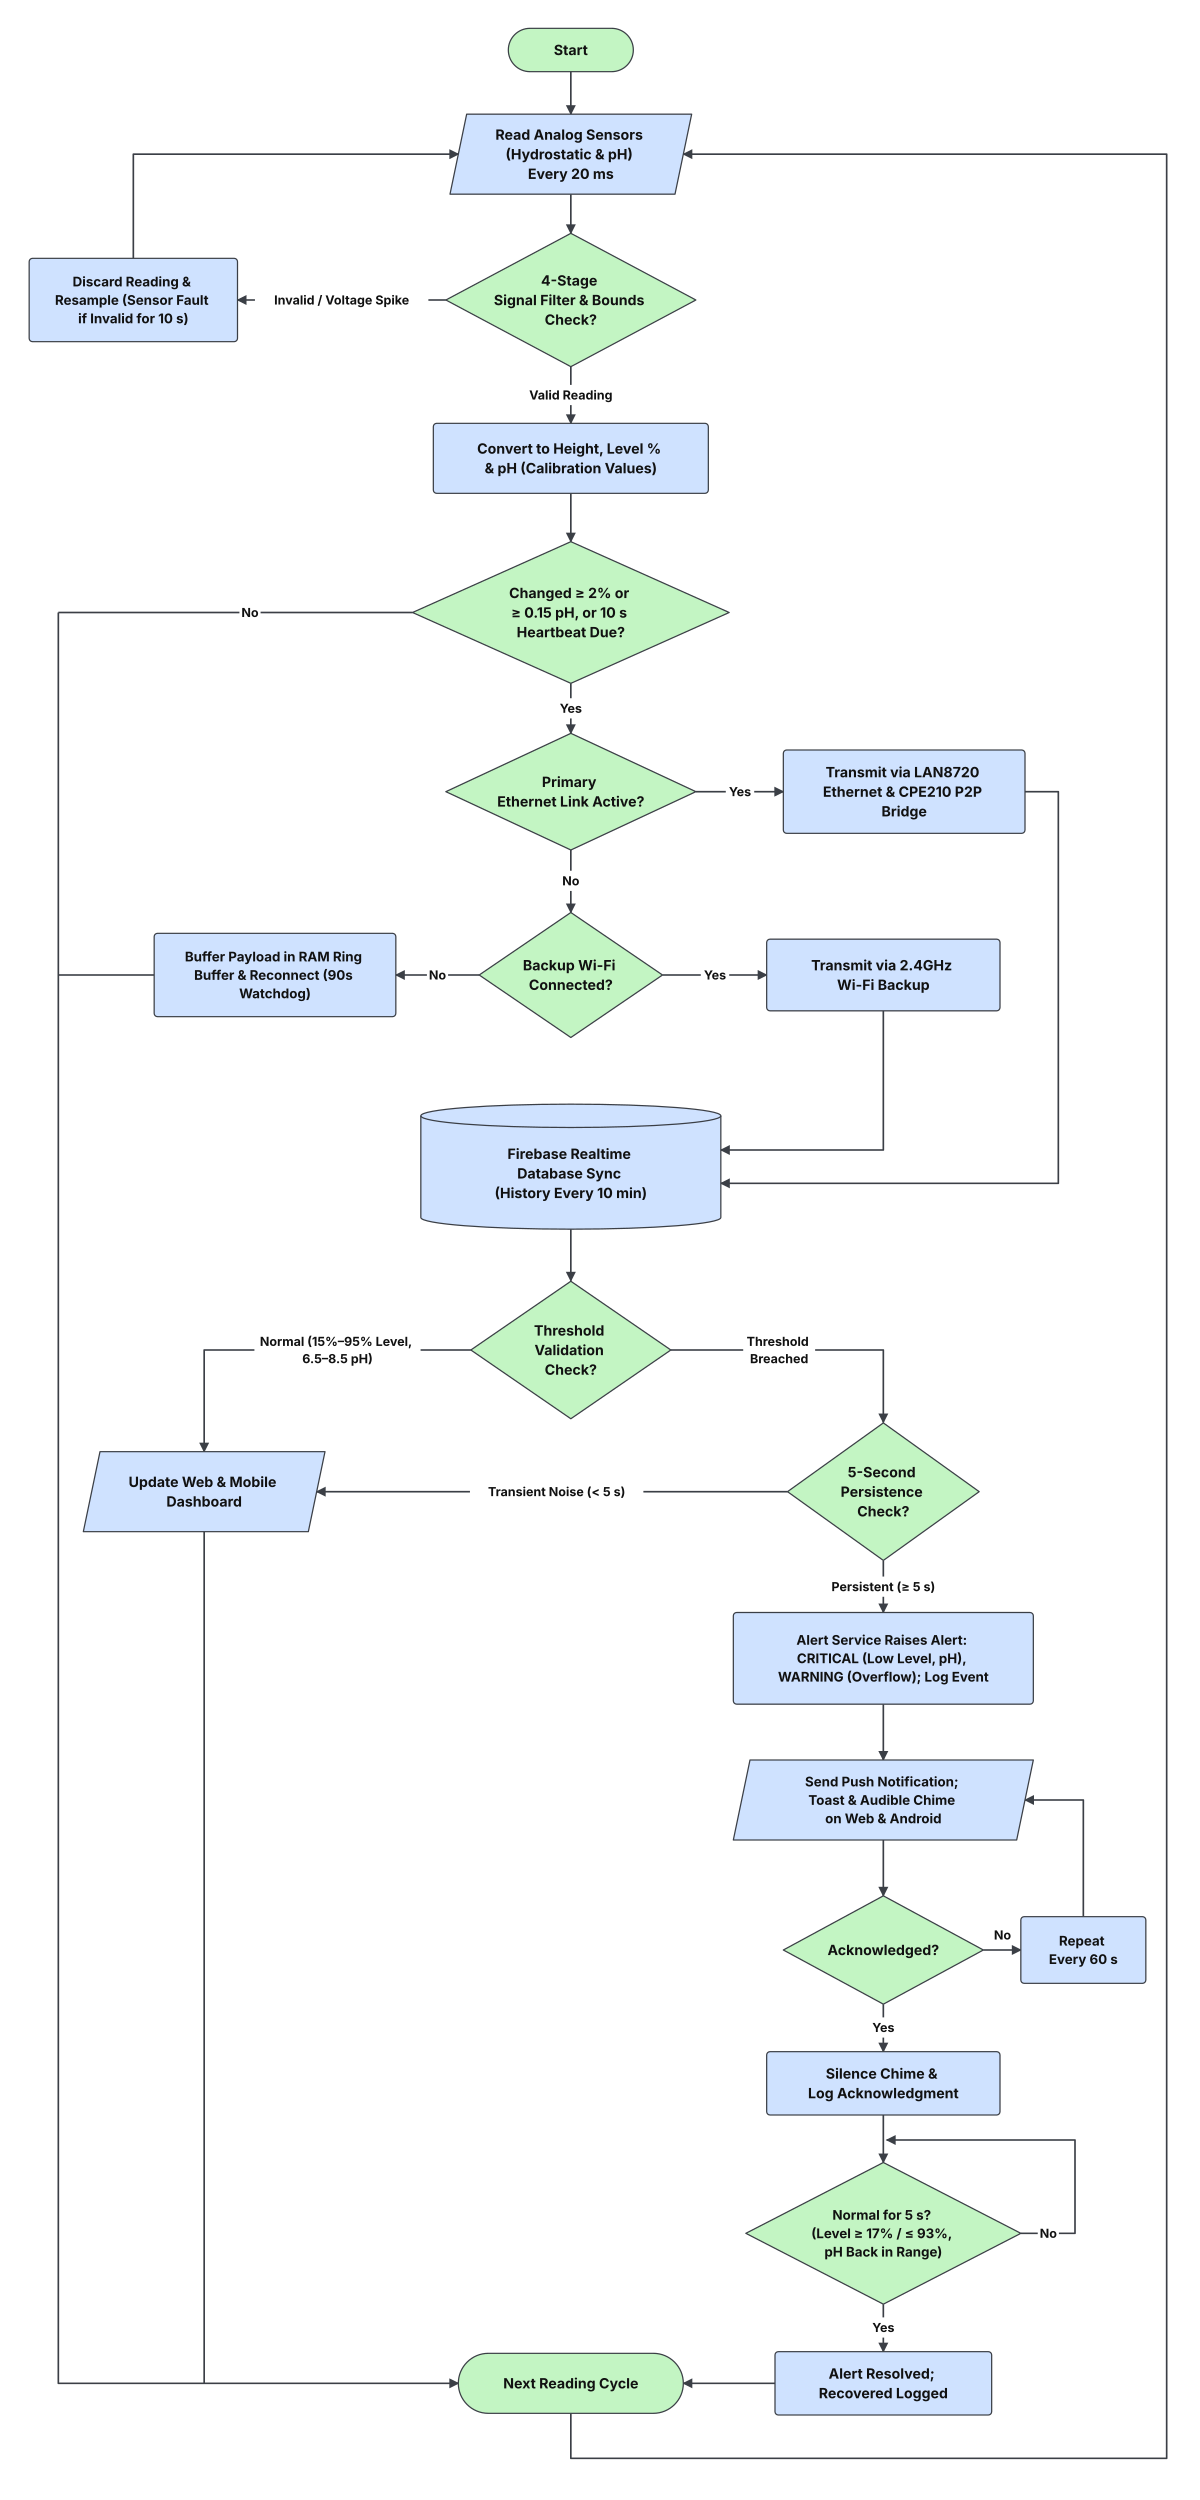
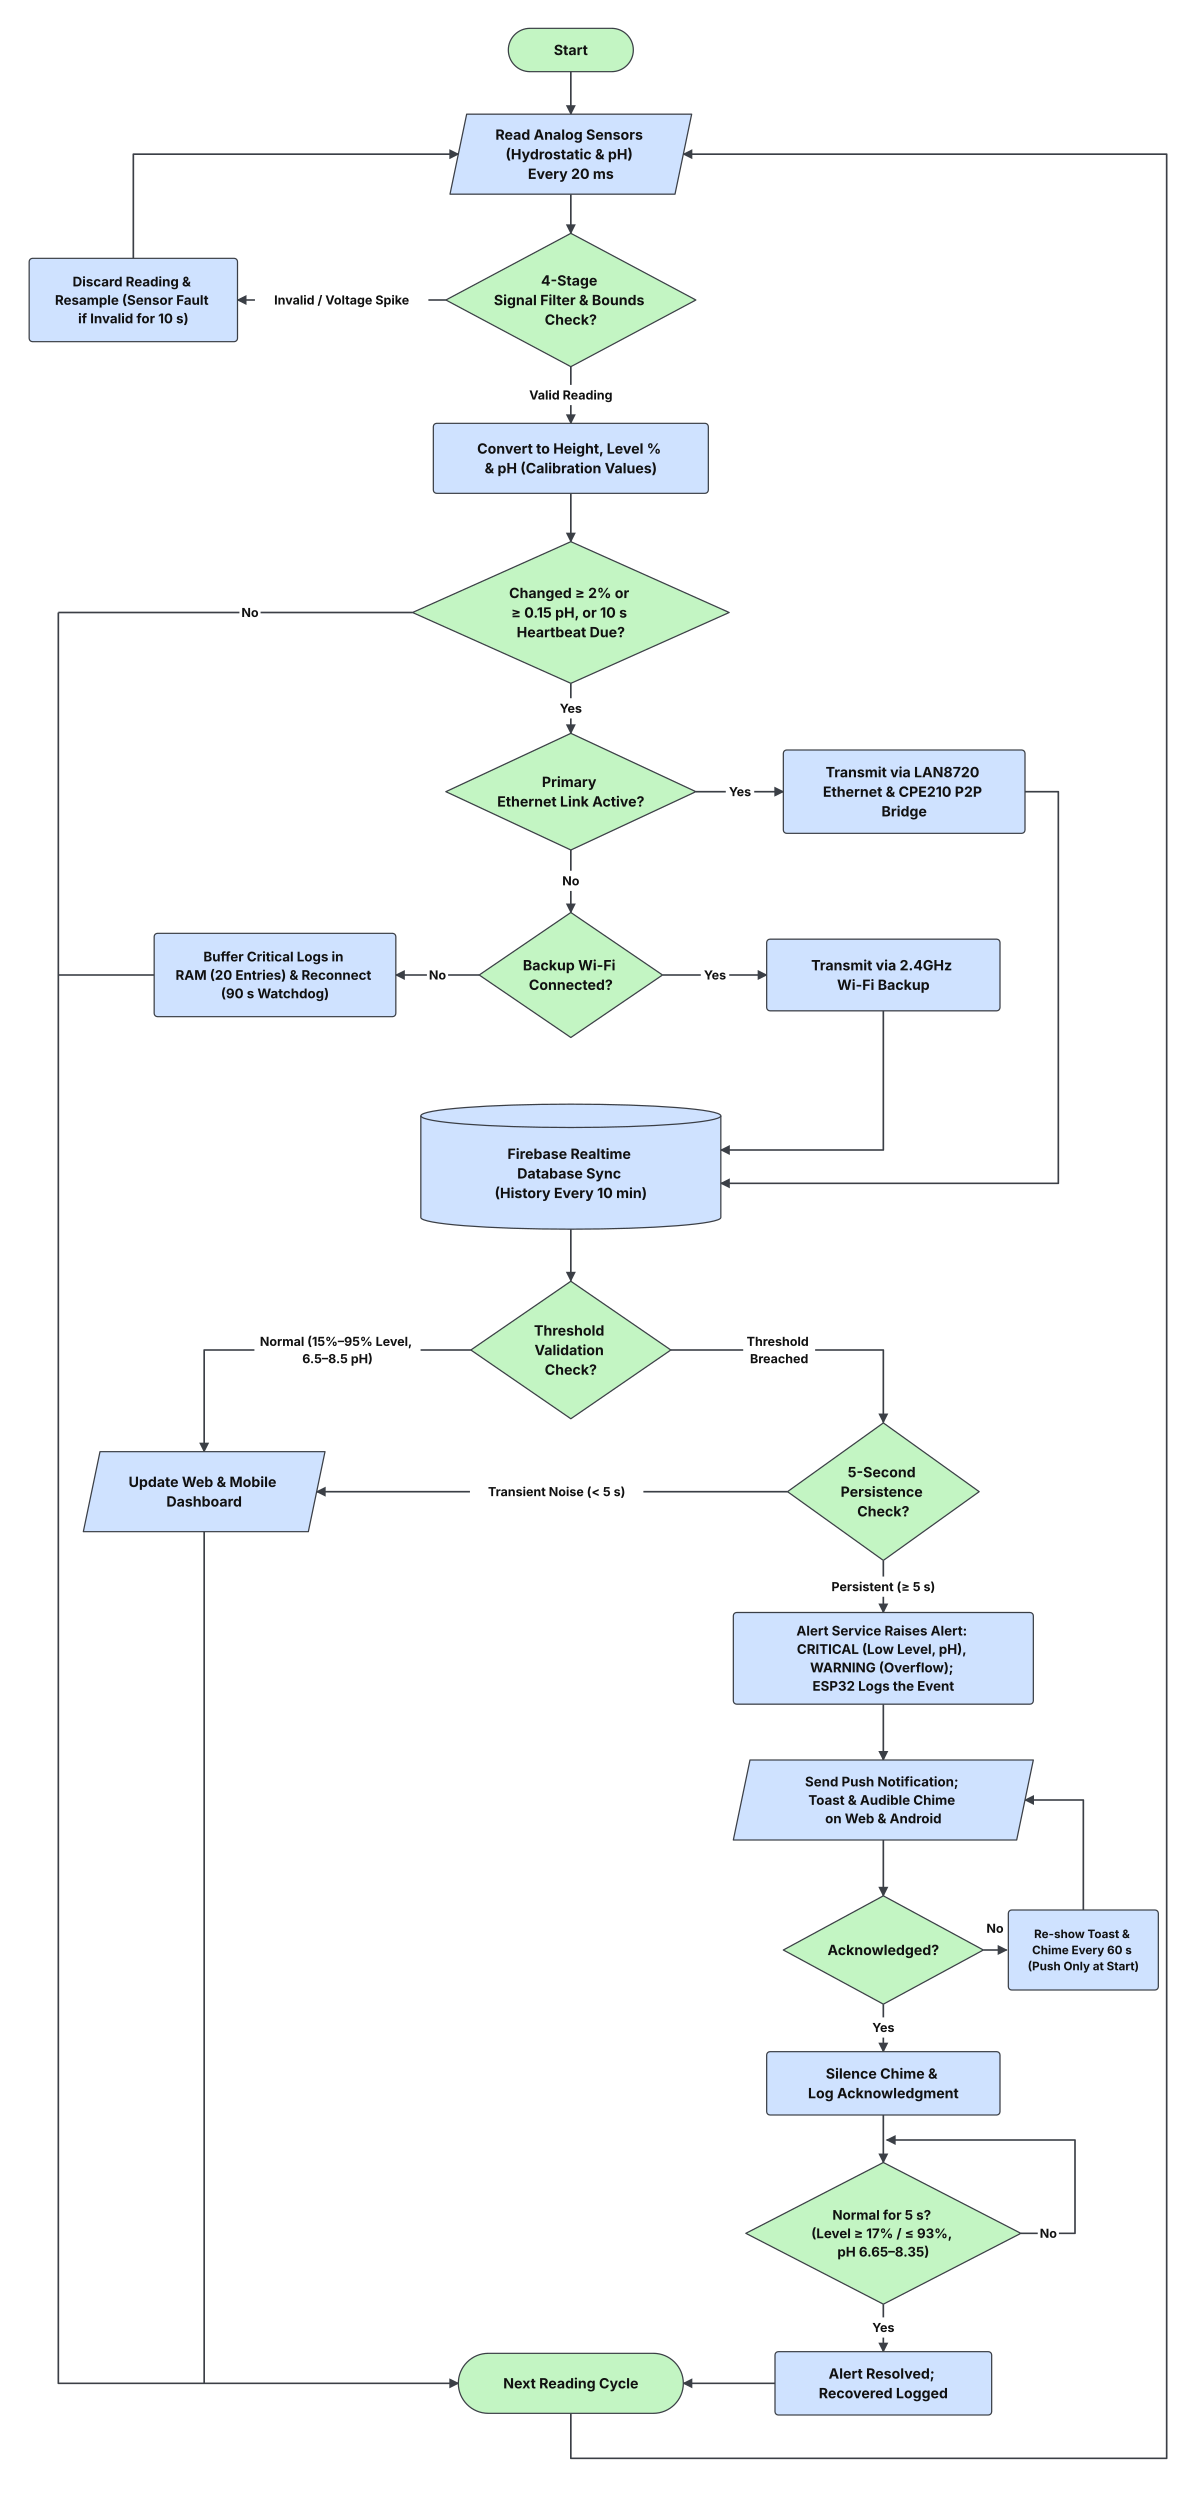
<svg xmlns="http://www.w3.org/2000/svg" width="1440" height="3000" viewBox="0 0 1440 3000">
  <rect width="1440" height="3000" fill="#FFFFFF" />
  <defs>
    <marker id="ah" viewBox="0 0 10 10" refX="9" refY="5" markerWidth="6" markerHeight="6" orient="auto-start-reverse">
      <path d="M0,0 L10,5 L0,10 z" fill="#3B3F46" />
    </marker>
    <marker id="ahs" viewBox="0 0 10 10" refX="9" refY="5" markerWidth="9" markerHeight="9" orient="auto-start-reverse">
      <path d="M0,0 L10,5 L0,10 z" fill="#3B3F46" />
    </marker>
  </defs>
  <polyline points="685,86 685,137" fill="none" stroke="#3B3F46" stroke-width="2" stroke-linejoin="round" marker-end="url(#ah)" />
  <polyline points="685,233 685,280" fill="none" stroke="#3B3F46" stroke-width="2" stroke-linejoin="round" marker-end="url(#ah)" />
  <polyline points="535,360 285,360" fill="none" stroke="#3B3F46" stroke-width="2" stroke-linejoin="round" marker-end="url(#ah)" />
  <polyline points="160,310 160,185 550,185" fill="none" stroke="#3B3F46" stroke-width="2" stroke-linejoin="round" marker-end="url(#ah)" />
  <polyline points="685,440 685,508" fill="none" stroke="#3B3F46" stroke-width="2" stroke-linejoin="round" marker-end="url(#ah)" />
  <polyline points="685,592 685,650" fill="none" stroke="#3B3F46" stroke-width="2" stroke-linejoin="round" marker-end="url(#ah)" />
  <polyline points="495,735 70,735" fill="none" stroke="#3B3F46" stroke-width="2" stroke-linejoin="round" />
  <polyline points="685,820 685,880" fill="none" stroke="#3B3F46" stroke-width="2" stroke-linejoin="round" marker-end="url(#ah)" />
  <polyline points="835,950 940,950" fill="none" stroke="#3B3F46" stroke-width="2" stroke-linejoin="round" marker-end="url(#ah)" />
  <polyline points="685,1020 685,1095" fill="none" stroke="#3B3F46" stroke-width="2" stroke-linejoin="round" marker-end="url(#ah)" />
  <polyline points="795,1170 920,1170" fill="none" stroke="#3B3F46" stroke-width="2" stroke-linejoin="round" marker-end="url(#ah)" />
  <polyline points="575,1170 475,1170" fill="none" stroke="#3B3F46" stroke-width="2" stroke-linejoin="round" marker-end="url(#ah)" />
  <polyline points="185,1170 70,1170" fill="none" stroke="#3B3F46" stroke-width="2" stroke-linejoin="round" />
  <polyline points="70,735 70,2860 550,2860" fill="none" stroke="#3B3F46" stroke-width="2" stroke-linejoin="round" marker-end="url(#ah)" />
  <polyline points="1230,950 1270,950 1270,1420 865,1420" fill="none" stroke="#3B3F46" stroke-width="2" stroke-linejoin="round" marker-end="url(#ah)" />
  <polyline points="1060,1213 1060,1380 865,1380" fill="none" stroke="#3B3F46" stroke-width="2" stroke-linejoin="round" marker-end="url(#ah)" />
  <polyline points="685,1475 685,1537" fill="none" stroke="#3B3F46" stroke-width="2" stroke-linejoin="round" marker-end="url(#ah)" />
  <polyline points="565,1620 245,1620 245,1742" fill="none" stroke="#3B3F46" stroke-width="2" stroke-linejoin="round" marker-end="url(#ah)" />
  <polyline points="805,1620 1060,1620 1060,1707" fill="none" stroke="#3B3F46" stroke-width="2" stroke-linejoin="round" marker-end="url(#ah)" />
  <polyline points="945,1790 380,1790" fill="none" stroke="#3B3F46" stroke-width="2" stroke-linejoin="round" marker-end="url(#ah)" />
  <polyline points="245,1838 245,2860" fill="none" stroke="#3B3F46" stroke-width="2" stroke-linejoin="round" />
  <polyline points="1060,1873 1060,1935" fill="none" stroke="#3B3F46" stroke-width="2" stroke-linejoin="round" marker-end="url(#ah)" />
  <polyline points="1060,2045 1060,2112" fill="none" stroke="#3B3F46" stroke-width="2" stroke-linejoin="round" marker-end="url(#ah)" />
  <polyline points="1060,2208 1060,2275" fill="none" stroke="#3B3F46" stroke-width="2" stroke-linejoin="round" marker-end="url(#ah)" />
-   <polyline points="1180,2340 1225,2340" fill="none" stroke="#3B3F46" stroke-width="2" stroke-linejoin="round" marker-end="url(#ah)" />
-   <polyline points="1300,2300 1300,2160 1230,2160" fill="none" stroke="#3B3F46" stroke-width="2" stroke-linejoin="round" marker-end="url(#ah)" />
+   <polyline points="1180,2340 1208,2340" fill="none" stroke="#3B3F46" stroke-width="2" stroke-linejoin="round" marker-end="url(#ah)" />
+   <polyline points="1300,2292 1300,2160 1230,2160" fill="none" stroke="#3B3F46" stroke-width="2" stroke-linejoin="round" marker-end="url(#ah)" />
  <polyline points="1060,2405 1060,2462" fill="none" stroke="#3B3F46" stroke-width="2" stroke-linejoin="round" marker-end="url(#ah)" />
  <polyline points="1060,2538 1060,2595" fill="none" stroke="#3B3F46" stroke-width="2" stroke-linejoin="round" marker-end="url(#ah)" />
  <polyline points="1225,2680 1290,2680 1290,2568 1064,2568" fill="none" stroke="#3B3F46" stroke-width="2" stroke-linejoin="round" marker-end="url(#ah)" />
  <polyline points="1060,2765 1060,2822" fill="none" stroke="#3B3F46" stroke-width="2" stroke-linejoin="round" marker-end="url(#ah)" />
  <polyline points="930,2860 820,2860" fill="none" stroke="#3B3F46" stroke-width="2" stroke-linejoin="round" marker-end="url(#ah)" />
  <polyline points="685,2896 685,2950 1400,2950 1400,185 820,185" fill="none" stroke="#3B3F46" stroke-width="2" stroke-linejoin="round" marker-end="url(#ah)" />
  <rect x="305.95" y="347.875" width="208.1" height="24.25" fill="#FFFFFF" />
  <text x="410" y="365.4" font-family="Inter, 'Segoe UI', Arial, sans-serif" font-size="15" font-weight="700" text-anchor="middle" fill="#111111">
    <tspan x="410" dy="0">Invalid / Voltage Spike</tspan>
  </text>
  <rect x="624.45" y="461.875" width="121.1" height="24.25" fill="#FFFFFF" />
  <text x="685" y="479.4" font-family="Inter, 'Segoe UI', Arial, sans-serif" font-size="15" font-weight="700" text-anchor="middle" fill="#111111">
    <tspan x="685" dy="0">Valid Reading</tspan>
  </text>
  <rect x="287.3" y="722.875" width="25.4" height="24.25" fill="#FFFFFF" />
  <text x="300" y="740.4" font-family="Inter, 'Segoe UI', Arial, sans-serif" font-size="15" font-weight="700" text-anchor="middle" fill="#111111">
    <tspan x="300" dy="0">No</tspan>
  </text>
  <rect x="667.95" y="837.875" width="34.1" height="24.25" fill="#FFFFFF" />
  <text x="685" y="855.4" font-family="Inter, 'Segoe UI', Arial, sans-serif" font-size="15" font-weight="700" text-anchor="middle" fill="#111111">
    <tspan x="685" dy="0">Yes</tspan>
  </text>
  <rect x="870.95" y="937.875" width="34.1" height="24.25" fill="#FFFFFF" />
  <text x="888" y="955.4" font-family="Inter, 'Segoe UI', Arial, sans-serif" font-size="15" font-weight="700" text-anchor="middle" fill="#111111">
    <tspan x="888" dy="0">Yes</tspan>
  </text>
  <rect x="672.3" y="1044.875" width="25.4" height="24.25" fill="#FFFFFF" />
  <text x="685" y="1062.4" font-family="Inter, 'Segoe UI', Arial, sans-serif" font-size="15" font-weight="700" text-anchor="middle" fill="#111111">
    <tspan x="685" dy="0">No</tspan>
  </text>
  <rect x="840.95" y="1157.875" width="34.1" height="24.25" fill="#FFFFFF" />
  <text x="858" y="1175.4" font-family="Inter, 'Segoe UI', Arial, sans-serif" font-size="15" font-weight="700" text-anchor="middle" fill="#111111">
    <tspan x="858" dy="0">Yes</tspan>
  </text>
  <rect x="512.3" y="1157.875" width="25.4" height="24.25" fill="#FFFFFF" />
  <text x="525" y="1175.4" font-family="Inter, 'Segoe UI', Arial, sans-serif" font-size="15" font-weight="700" text-anchor="middle" fill="#111111">
    <tspan x="525" dy="0">No</tspan>
  </text>
  <rect x="305.3" y="1597.75" width="199.4" height="44.5" fill="#FFFFFF" />
  <text x="405" y="1615.1" font-family="Inter, 'Segoe UI', Arial, sans-serif" font-size="15" font-weight="700" text-anchor="middle" fill="#111111">
    <tspan x="405" dy="0">Normal (15%–95% Level,</tspan>
    <tspan x="405" dy="20.7">6.5–8.5 pH)</tspan>
  </text>
  <rect x="891.85" y="1597.75" width="86.3" height="44.5" fill="#FFFFFF" />
  <text x="935" y="1615.1" font-family="Inter, 'Segoe UI', Arial, sans-serif" font-size="15" font-weight="700" text-anchor="middle" fill="#111111">
    <tspan x="935" dy="0">Threshold</tspan>
    <tspan x="935" dy="20.7">Breached</tspan>
  </text>
  <rect x="563.95" y="1777.875" width="208.1" height="24.25" fill="#FFFFFF" />
  <text x="668" y="1795.4" font-family="Inter, 'Segoe UI', Arial, sans-serif" font-size="15" font-weight="700" text-anchor="middle" fill="#111111">
    <tspan x="668" dy="0">Transient Noise (&lt; 5 s)</tspan>
  </text>
  <rect x="977.7" y="1891.875" width="164.6" height="24.25" fill="#FFFFFF" />
  <text x="1060" y="1909.4" font-family="Inter, 'Segoe UI', Arial, sans-serif" font-size="15" font-weight="700" text-anchor="middle" fill="#111111">
    <tspan x="1060" dy="0">Persistent (≥ 5 s)</tspan>
  </text>
-   <text x="1203" y="2327.4" font-family="Inter, 'Segoe UI', Arial, sans-serif" font-size="15" font-weight="700" text-anchor="middle" fill="#111111">
-     <tspan x="1203" dy="0">No</tspan>
+   <text x="1194" y="2319.4" font-family="Inter, 'Segoe UI', Arial, sans-serif" font-size="15" font-weight="700" text-anchor="middle" fill="#111111">
+     <tspan x="1194" dy="0">No</tspan>
  </text>
  <rect x="1042.95" y="2420.875" width="34.1" height="24.25" fill="#FFFFFF" />
  <text x="1060" y="2438.4" font-family="Inter, 'Segoe UI', Arial, sans-serif" font-size="15" font-weight="700" text-anchor="middle" fill="#111111">
    <tspan x="1060" dy="0">Yes</tspan>
  </text>
  <rect x="1245.3" y="2667.875" width="25.4" height="24.25" fill="#FFFFFF" />
  <text x="1258" y="2685.4" font-family="Inter, 'Segoe UI', Arial, sans-serif" font-size="15" font-weight="700" text-anchor="middle" fill="#111111">
    <tspan x="1258" dy="0">No</tspan>
  </text>
  <rect x="1042.95" y="2780.875" width="34.1" height="24.25" fill="#FFFFFF" />
  <text x="1060" y="2798.4" font-family="Inter, 'Segoe UI', Arial, sans-serif" font-size="15" font-weight="700" text-anchor="middle" fill="#111111">
    <tspan x="1060" dy="0">Yes</tspan>
  </text>
  <rect x="610" y="34" width="150" height="52" rx="26" fill="#C3F5C3" stroke="#3B3F46" stroke-width="1.5" />
  <text x="685" y="66.1" font-family="Inter, 'Segoe UI', Arial, sans-serif" font-size="17" font-weight="700" text-anchor="middle" fill="#111111">
    <tspan x="685" dy="0">Start</tspan>
  </text>
  <polygon points="560,137 830,137 810,233 540,233" fill="#CFE2FF" stroke="#3B3F46" stroke-width="1.5" stroke-linejoin="round" />
  <text x="685" y="167.7" font-family="Inter, 'Segoe UI', Arial, sans-serif" font-size="17" font-weight="700" text-anchor="middle" fill="#111111">
    <tspan x="685" dy="0">Read Analog Sensors</tspan>
    <tspan x="685" dy="23.5">(Hydrostatic &amp; pH)</tspan>
    <tspan x="685" dy="23.5">Every 20 ms</tspan>
  </text>
  <polygon points="685,280 835,360 685,440 535,360" fill="#C3F5C3" stroke="#3B3F46" stroke-width="1.5" stroke-linejoin="round" />
  <text x="685" y="342.7" font-family="Inter, 'Segoe UI', Arial, sans-serif" font-size="17" font-weight="700" text-anchor="middle" fill="#111111">
    <tspan x="685" dy="0">4-Stage</tspan>
    <tspan x="685" dy="23.5">Signal Filter &amp; Bounds</tspan>
    <tspan x="685" dy="23.5">Check?</tspan>
  </text>
  <rect x="35" y="310" width="250" height="100" rx="4" fill="#CFE2FF" stroke="#3B3F46" stroke-width="1.5" />
  <text x="160" y="343.7" font-family="Inter, 'Segoe UI', Arial, sans-serif" font-size="16" font-weight="700" text-anchor="middle" fill="#111111">
    <tspan x="160" dy="0">Discard Reading &amp;</tspan>
    <tspan x="160" dy="22.1">Resample (Sensor Fault</tspan>
    <tspan x="160" dy="22.1">if Invalid for 10 s)</tspan>
  </text>
  <rect x="520" y="508" width="330" height="84" rx="4" fill="#CFE2FF" stroke="#3B3F46" stroke-width="1.5" />
  <text x="685" y="544.4" font-family="Inter, 'Segoe UI', Arial, sans-serif" font-size="17" font-weight="700" text-anchor="middle" fill="#111111">
    <tspan x="685" dy="0">Convert to Height, Level %</tspan>
    <tspan x="685" dy="23.5">&amp; pH (Calibration Values)</tspan>
  </text>
  <polygon points="685,650 875,735 685,820 495,735" fill="#C3F5C3" stroke="#3B3F46" stroke-width="1.5" stroke-linejoin="round" />
  <text x="685" y="717.7" font-family="Inter, 'Segoe UI', Arial, sans-serif" font-size="17" font-weight="700" text-anchor="middle" fill="#111111">
    <tspan x="685" dy="0">Changed ≥ 2% or</tspan>
    <tspan x="685" dy="23.5">≥ 0.15 pH, or 10 s</tspan>
    <tspan x="685" dy="23.5">Heartbeat Due?</tspan>
  </text>
  <polygon points="685,880 835,950 685,1020 535,950" fill="#C3F5C3" stroke="#3B3F46" stroke-width="1.5" stroke-linejoin="round" />
  <text x="685" y="944.4" font-family="Inter, 'Segoe UI', Arial, sans-serif" font-size="17" font-weight="700" text-anchor="middle" fill="#111111">
    <tspan x="685" dy="0">Primary</tspan>
    <tspan x="685" dy="23.5">Ethernet Link Active?</tspan>
  </text>
  <rect x="940" y="900" width="290" height="100" rx="4" fill="#CFE2FF" stroke="#3B3F46" stroke-width="1.5" />
  <text x="1085" y="932.7" font-family="Inter, 'Segoe UI', Arial, sans-serif" font-size="17" font-weight="700" text-anchor="middle" fill="#111111">
    <tspan x="1085" dy="0">Transmit via LAN8720</tspan>
    <tspan x="1085" dy="23.5">Ethernet &amp; CPE210 P2P</tspan>
    <tspan x="1085" dy="23.5">Bridge</tspan>
  </text>
  <polygon points="685,1095 795,1170 685,1245 575,1170" fill="#C3F5C3" stroke="#3B3F46" stroke-width="1.5" stroke-linejoin="round" />
  <text x="685" y="1164.4" font-family="Inter, 'Segoe UI', Arial, sans-serif" font-size="17" font-weight="700" text-anchor="middle" fill="#111111">
    <tspan x="685" dy="0">Backup Wi-Fi</tspan>
    <tspan x="685" dy="23.5">Connected?</tspan>
  </text>
  <rect x="920" y="1127" width="280" height="86" rx="4" fill="#CFE2FF" stroke="#3B3F46" stroke-width="1.5" />
  <text x="1060" y="1164.4" font-family="Inter, 'Segoe UI', Arial, sans-serif" font-size="17" font-weight="700" text-anchor="middle" fill="#111111">
    <tspan x="1060" dy="0">Transmit via 2.4GHz</tspan>
    <tspan x="1060" dy="23.5">Wi-Fi Backup</tspan>
  </text>
  <rect x="185" y="1120" width="290" height="100" rx="4" fill="#CFE2FF" stroke="#3B3F46" stroke-width="1.5" />
  <text x="330" y="1153.7" font-family="Inter, 'Segoe UI', Arial, sans-serif" font-size="16" font-weight="700" text-anchor="middle" fill="#111111">
-     <tspan x="330" dy="0">Buffer Payload in RAM Ring</tspan>
-     <tspan x="330" dy="22.1">Buffer &amp; Reconnect (90s</tspan>
-     <tspan x="330" dy="22.1">Watchdog)</tspan>
+     <tspan x="330" dy="0">Buffer Critical Logs in</tspan>
+     <tspan x="330" dy="22.1">RAM (20 Entries) &amp; Reconnect</tspan>
+     <tspan x="330" dy="22.1">(90 s Watchdog)</tspan>
  </text>
  <path d="M505,1339 A180,14 0 0 1 865,1339 L865,1461 A180,14 0 0 1 505,1461 Z" fill="#CFE2FF" stroke="#3B3F46" stroke-width="1.5" />
  <path d="M505,1339 A180,14 0 0 0 865,1339" fill="none" stroke="#3B3F46" stroke-width="1.5" />
  <text x="685" y="1390.7" font-family="Inter, 'Segoe UI', Arial, sans-serif" font-size="17" font-weight="700" text-anchor="middle" fill="#111111">
    <tspan x="685" dy="0">Firebase Realtime</tspan>
    <tspan x="685" dy="23.5">Database Sync</tspan>
    <tspan x="685" dy="23.5">(History Every 10 min)</tspan>
  </text>
  <polygon points="685,1537.5 805,1620 685,1702.5 565,1620" fill="#C3F5C3" stroke="#3B3F46" stroke-width="1.5" stroke-linejoin="round" />
  <text x="685" y="1602.7" font-family="Inter, 'Segoe UI', Arial, sans-serif" font-size="17" font-weight="700" text-anchor="middle" fill="#111111">
    <tspan x="685" dy="0">Threshold</tspan>
    <tspan x="685" dy="23.5">Validation</tspan>
    <tspan x="685" dy="23.5">Check?</tspan>
  </text>
  <polygon points="120,1742 390,1742 370,1838 100,1838" fill="#CFE2FF" stroke="#3B3F46" stroke-width="1.5" stroke-linejoin="round" />
  <text x="245" y="1784.4" font-family="Inter, 'Segoe UI', Arial, sans-serif" font-size="17" font-weight="700" text-anchor="middle" fill="#111111">
    <tspan x="245" dy="0">Update Web &amp; Mobile</tspan>
    <tspan x="245" dy="23.5">Dashboard</tspan>
  </text>
  <polygon points="1060,1707.5 1175,1790 1060,1872.5 945,1790" fill="#C3F5C3" stroke="#3B3F46" stroke-width="1.5" stroke-linejoin="round" />
  <text x="1060" y="1772.7" font-family="Inter, 'Segoe UI', Arial, sans-serif" font-size="17" font-weight="700" text-anchor="middle" fill="#111111">
    <tspan x="1060" dy="0">5-Second</tspan>
    <tspan x="1060" dy="23.5">Persistence</tspan>
    <tspan x="1060" dy="23.5">Check?</tspan>
  </text>
  <rect x="880" y="1935" width="360" height="110" rx="4" fill="#CFE2FF" stroke="#3B3F46" stroke-width="1.5" />
-   <text x="1060" y="1973.7" font-family="Inter, 'Segoe UI', Arial, sans-serif" font-size="16" font-weight="700" text-anchor="middle" fill="#111111">
+   <text x="1060" y="1962.6" font-family="Inter, 'Segoe UI', Arial, sans-serif" font-size="16" font-weight="700" text-anchor="middle" fill="#111111">
    <tspan x="1060" dy="0">Alert Service Raises Alert:</tspan>
    <tspan x="1060" dy="22.1">CRITICAL (Low Level, pH),</tspan>
-     <tspan x="1060" dy="22.1">WARNING (Overflow); Log Event</tspan>
+     <tspan x="1060" dy="22.1">WARNING (Overflow);</tspan>
+     <tspan x="1060" dy="22.1">ESP32 Logs the Event</tspan>
  </text>
  <polygon points="900,2112 1240,2112 1220,2208 880,2208" fill="#CFE2FF" stroke="#3B3F46" stroke-width="1.5" stroke-linejoin="round" />
  <text x="1060" y="2143.7" font-family="Inter, 'Segoe UI', Arial, sans-serif" font-size="16" font-weight="700" text-anchor="middle" fill="#111111">
    <tspan x="1060" dy="0">Send Push Notification;</tspan>
    <tspan x="1060" dy="22.1">Toast &amp; Audible Chime</tspan>
    <tspan x="1060" dy="22.1">on Web &amp; Android</tspan>
  </text>
  <polygon points="1060,2275 1180,2340 1060,2405 940,2340" fill="#C3F5C3" stroke="#3B3F46" stroke-width="1.5" stroke-linejoin="round" />
  <text x="1060" y="2346.1" font-family="Inter, 'Segoe UI', Arial, sans-serif" font-size="17" font-weight="700" text-anchor="middle" fill="#111111">
    <tspan x="1060" dy="0">Acknowledged?</tspan>
  </text>
-   <rect x="1225" y="2300" width="150" height="80" rx="4" fill="#CFE2FF" stroke="#3B3F46" stroke-width="1.5" />
-   <text x="1300" y="2334.7" font-family="Inter, 'Segoe UI', Arial, sans-serif" font-size="16" font-weight="700" text-anchor="middle" fill="#111111">
-     <tspan x="1300" dy="0">Repeat</tspan>
-     <tspan x="1300" dy="22.1">Every 60 s</tspan>
+   <rect x="1210" y="2292" width="180" height="96" rx="4" fill="#CFE2FF" stroke="#3B3F46" stroke-width="1.5" />
+   <text x="1300" y="2325.7" font-family="Inter, 'Segoe UI', Arial, sans-serif" font-size="14" font-weight="700" text-anchor="middle" fill="#111111">
+     <tspan x="1300" dy="0">Re-show Toast &amp;</tspan>
+     <tspan x="1300" dy="19.3">Chime Every 60 s</tspan>
+     <tspan x="1300" dy="19.3">(Push Only at Start)</tspan>
  </text>
  <rect x="920" y="2462" width="280" height="76" rx="4" fill="#CFE2FF" stroke="#3B3F46" stroke-width="1.5" />
  <text x="1060" y="2494.4" font-family="Inter, 'Segoe UI', Arial, sans-serif" font-size="17" font-weight="700" text-anchor="middle" fill="#111111">
    <tspan x="1060" dy="0">Silence Chime &amp;</tspan>
    <tspan x="1060" dy="23.5">Log Acknowledgment</tspan>
  </text>
  <polygon points="1060,2595 1225,2680 1060,2765 895,2680" fill="#C3F5C3" stroke="#3B3F46" stroke-width="1.5" stroke-linejoin="round" />
  <text x="1060" y="2663.7" font-family="Inter, 'Segoe UI', Arial, sans-serif" font-size="16" font-weight="700" text-anchor="middle" fill="#111111">
    <tspan x="1060" dy="0">Normal for 5 s?</tspan>
    <tspan x="1060" dy="22.1">(Level ≥ 17% / ≤ 93%,</tspan>
-     <tspan x="1060" dy="22.1">pH Back in Range)</tspan>
+     <tspan x="1060" dy="22.1">pH 6.65–8.35)</tspan>
  </text>
  <rect x="930" y="2822" width="260" height="76" rx="4" fill="#CFE2FF" stroke="#3B3F46" stroke-width="1.5" />
  <text x="1060" y="2854.4" font-family="Inter, 'Segoe UI', Arial, sans-serif" font-size="17" font-weight="700" text-anchor="middle" fill="#111111">
    <tspan x="1060" dy="0">Alert Resolved;</tspan>
    <tspan x="1060" dy="23.5">Recovered Logged</tspan>
  </text>
  <rect x="550" y="2824" width="270" height="72" rx="36" fill="#C3F5C3" stroke="#3B3F46" stroke-width="1.5" />
  <text x="685" y="2866.1" font-family="Inter, 'Segoe UI', Arial, sans-serif" font-size="17" font-weight="700" text-anchor="middle" fill="#111111">
    <tspan x="685" dy="0">Next Reading Cycle</tspan>
  </text>
</svg>
